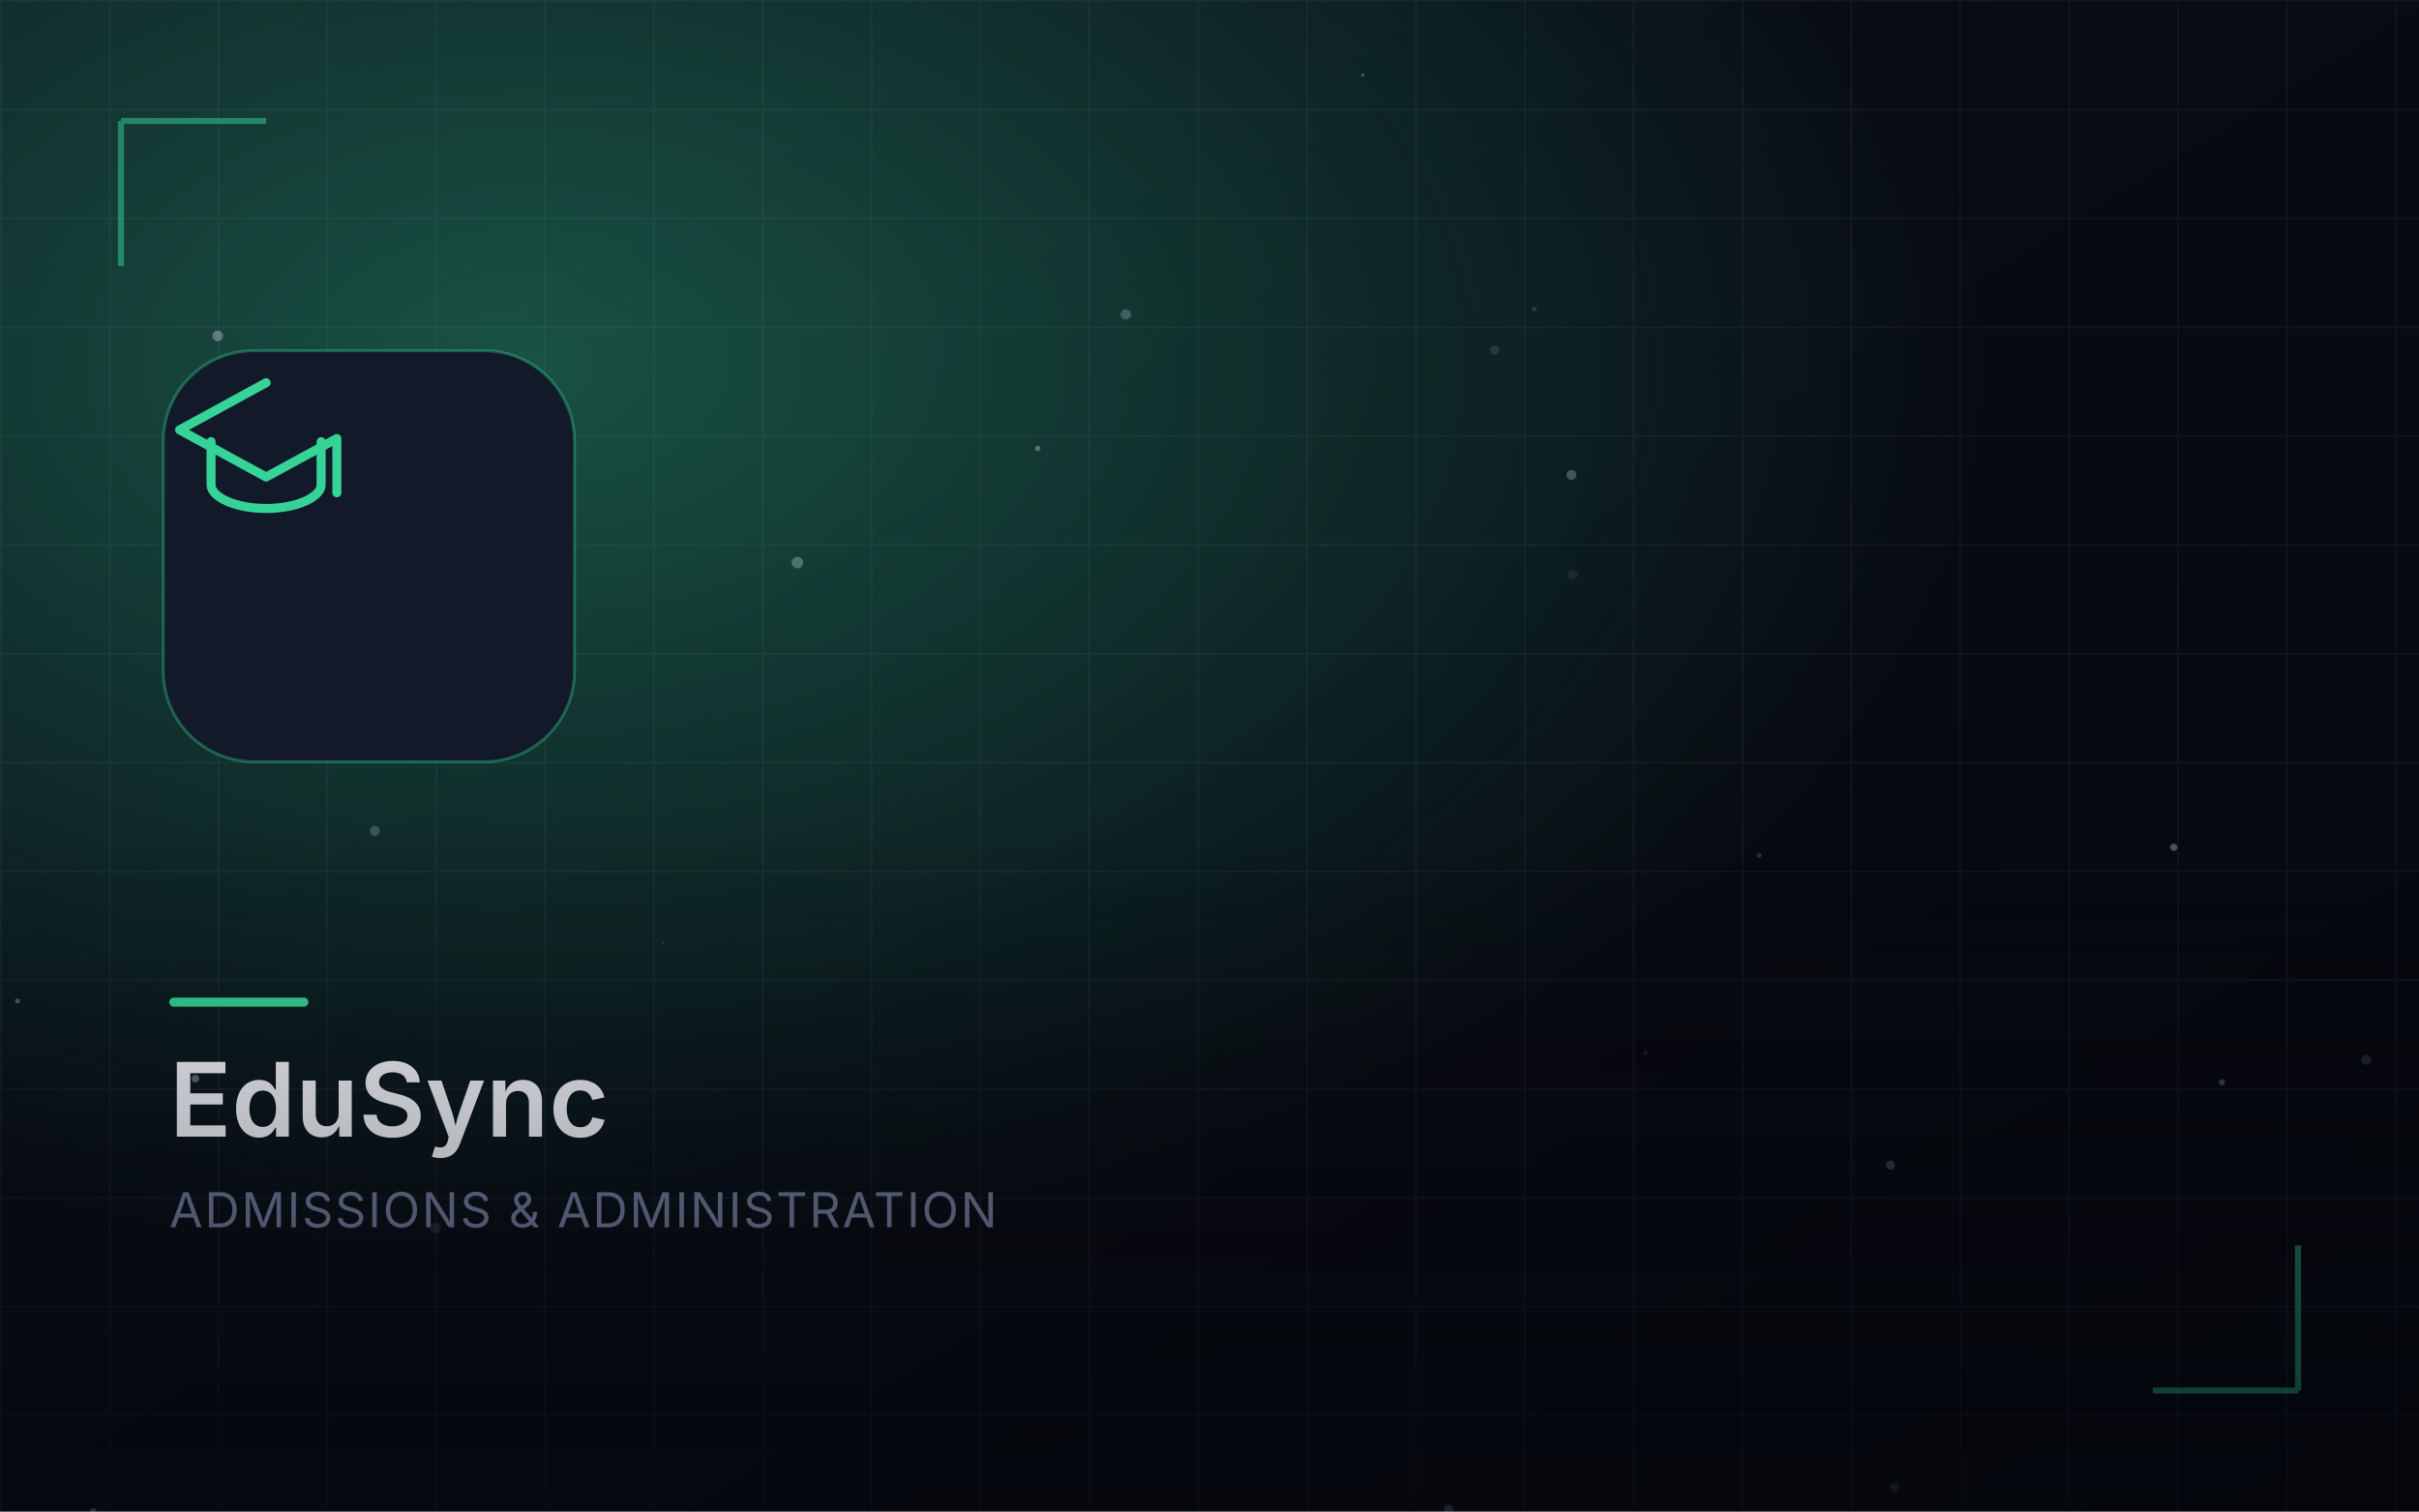
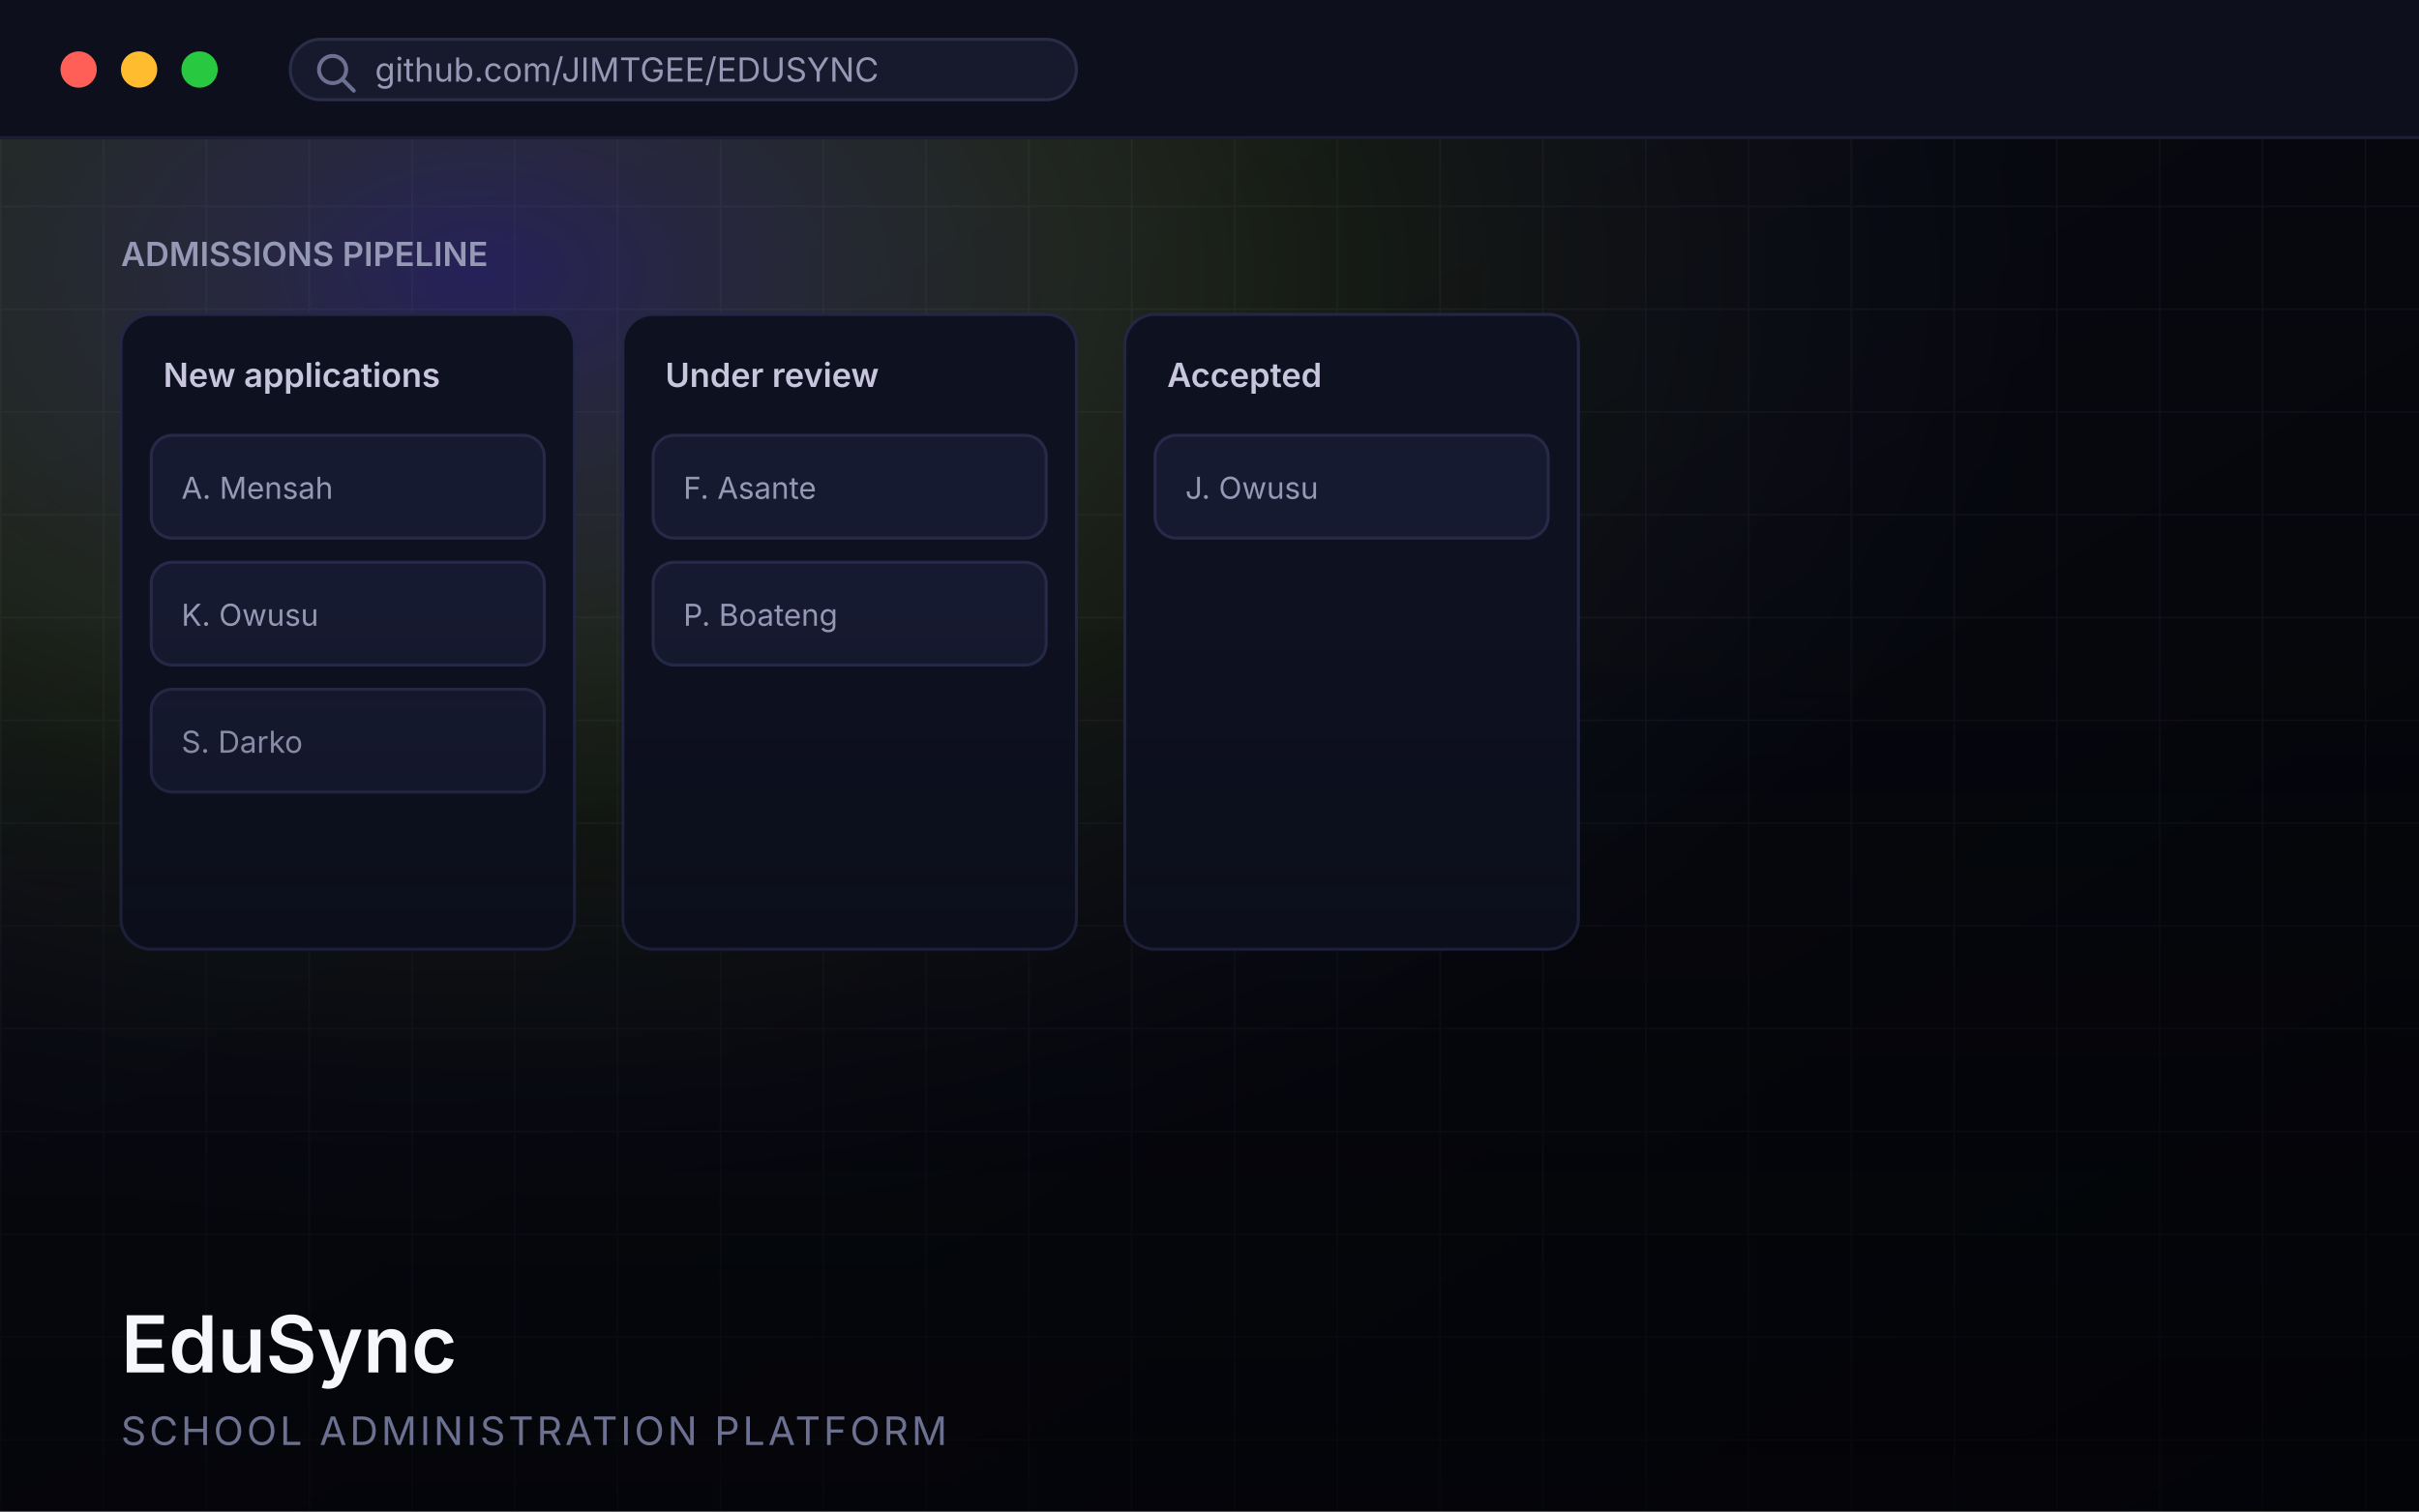
<svg xmlns="http://www.w3.org/2000/svg" viewBox="0 0 800 500" role="img" aria-label="EduSync">
  <defs>
    <linearGradient id="bg" x1="0" y1="0" x2="1" y2="1">
-       <stop offset="0%" stop-color="#0a0e18" />
-       <stop offset="100%" stop-color="#05070d" />
+       <stop offset="0%" stop-color="#0b0d16" />
+       <stop offset="100%" stop-color="#030408" />
    </linearGradient>
-     <radialGradient id="glow" cx="22%" cy="24%" r="60%">
-       <stop offset="0%" stop-color="#36d399" stop-opacity="0.35" />
-       <stop offset="100%" stop-color="#36d399" stop-opacity="0" />
+     <radialGradient id="glow" cx="20%" cy="18%" r="65%">
+       <stop offset="0%" stop-color="#6a52ff" stop-opacity="0.30" />
+       <stop offset="55%" stop-color="#caff3f" stop-opacity="0.07" />
+       <stop offset="100%" stop-color="#6a52ff" stop-opacity="0" />
    </radialGradient>
-     <pattern id="grid" width="36" height="36" patternUnits="userSpaceOnUse">
-       <path d="M 36 0 L 0 0 0 36" fill="none" stroke="#c9cfdf" stroke-width="1" opacity="0.06" />
+     <pattern id="grid" width="34" height="34" patternUnits="userSpaceOnUse">
+       <path d="M 34 0 L 0 0 0 34" fill="none" stroke="#c7c6dc" stroke-width="1" opacity="0.05" />
    </pattern>
    <linearGradient id="fade" x1="0" y1="0" x2="0" y2="1">
-       <stop offset="55%" stop-color="#05070d" stop-opacity="0" />
-       <stop offset="100%" stop-color="#05070d" stop-opacity="0.55" />
+       <stop offset="40%" stop-color="#030408" stop-opacity="0" />
+       <stop offset="100%" stop-color="#030408" stop-opacity="0.6" />
    </linearGradient>
  </defs>
  <rect width="800" height="500" fill="url(#bg)" />
  <rect width="800" height="500" fill="url(#grid)" />
  <rect width="800" height="500" fill="url(#glow)" />
-   <circle cx="734.8" cy="358.0" r="1.02" fill="#c9cfdf" opacity="0.29" />
-   <circle cx="479.1" cy="499.4" r="1.60" fill="#c9cfdf" opacity="0.28" />
-   <circle cx="519.7" cy="157.1" r="1.64" fill="#c9cfdf" opacity="0.31" />
-   <circle cx="782.6" cy="350.6" r="1.62" fill="#c9cfdf" opacity="0.14" />
-   <circle cx="494.3" cy="115.8" r="1.54" fill="#c9cfdf" opacity="0.13" />
-   <circle cx="64.6" cy="356.8" r="1.29" fill="#c9cfdf" opacity="0.43" />
-   <circle cx="263.7" cy="186.1" r="1.92" fill="#c9cfdf" opacity="0.35" />
-   <circle cx="507.4" cy="102.2" r="0.78" fill="#c9cfdf" opacity="0.16" />
-   <circle cx="167.9" cy="156.9" r="1.31" fill="#c9cfdf" opacity="0.18" />
-   <circle cx="718.9" cy="280.3" r="1.19" fill="#c9cfdf" opacity="0.37" />
-   <circle cx="343.2" cy="148.3" r="0.89" fill="#c9cfdf" opacity="0.39" />
-   <circle cx="219.3" cy="311.9" r="0.54" fill="#c9cfdf" opacity="0.12" />
-   <circle cx="520.1" cy="190.0" r="1.69" fill="#c9cfdf" opacity="0.08" />
-   <circle cx="544.2" cy="348.2" r="0.70" fill="#c9cfdf" opacity="0.11" />
-   <circle cx="5.8" cy="331.1" r="0.81" fill="#c9cfdf" opacity="0.36" />
-   <circle cx="59.6" cy="237.9" r="0.45" fill="#c9cfdf" opacity="0.38" />
-   <circle cx="143.9" cy="406.2" r="1.81" fill="#c9cfdf" opacity="0.12" />
-   <circle cx="372.3" cy="104.0" r="1.74" fill="#c9cfdf" opacity="0.26" />
-   <circle cx="626.6" cy="492.1" r="1.49" fill="#c9cfdf" opacity="0.16" />
-   <circle cx="137.1" cy="221.5" r="0.93" fill="#c9cfdf" opacity="0.26" />
-   <circle cx="450.7" cy="24.8" r="0.46" fill="#c9cfdf" opacity="0.39" />
-   <circle cx="124.0" cy="274.8" r="1.65" fill="#c9cfdf" opacity="0.24" />
-   <circle cx="625.2" cy="385.4" r="1.47" fill="#c9cfdf" opacity="0.23" />
-   <circle cx="30.8" cy="499.9" r="1.09" fill="#c9cfdf" opacity="0.39" />
-   <circle cx="581.8" cy="283.0" r="0.79" fill="#c9cfdf" opacity="0.18" />
-   <circle cx="72.0" cy="111.1" r="1.76" fill="#c9cfdf" opacity="0.41" />
-   <path d="M40 40 h48 M40 40 v48" stroke="#36d399" stroke-width="2" opacity="0.5" fill="none" />
-   <path d="M760 460 h-48 M760 460 v-48" stroke="#36d399" stroke-width="2" opacity="0.5" fill="none" />
-   <g transform="translate(88,150)">
-     <rect x="-34" y="-34" width="136" height="136" rx="30" fill="#121929" stroke="#36d399" stroke-opacity="0.35" />
-     <g transform="translate(0,0) scale(2.6)" stroke="#36d399" stroke-width="1.15" fill="none" stroke-linecap="round" stroke-linejoin="round" transform-origin="0 0">
-       <g transform="translate(-12,-12)">
-         <path d="M12 3 1 9l11 6 9-4.9V17" />
-         <path d="M5 10.5V16c0 1.5 3 3 7 3s7-1.5 7-3v-5.5" />
-       </g>
-     </g>
-   </g>
-   <rect x="56" y="330" width="46" height="3" rx="1.5" fill="#36d399" />
-   <text x="56" y="376" font-family="Space Grotesk, Inter, sans-serif" font-size="34" font-weight="600" fill="#f5f7fb">EduSync</text>
-   <text x="56" y="406" font-family="Inter, sans-serif" font-size="16" letter-spacing="0.04em" fill="#717c9b">ADMISSIONS &amp; ADMINISTRATION</text>
+   <rect x="0" y="0" width="800" height="46" fill="#0d0f1c" />
+   <rect x="0" y="45" width="800" height="1" fill="#1c1f33" />
+   <circle cx="26" cy="23" r="6" fill="#ff5f57" />
+   <circle cx="46" cy="23" r="6" fill="#febc2e" />
+   <circle cx="66" cy="23" r="6" fill="#28c840" />
+   <rect x="96" y="13" width="260" height="20" rx="10" fill="#171a2c" stroke="#2a2d47" stroke-width="1" />
+   <circle cx="110" cy="23" r="4.5" fill="none" stroke="#6c7191" stroke-width="1.3" />
+   <path d="M113.2 26.2 L117 30" stroke="#6c7191" stroke-width="1.3" stroke-linecap="round" />
+   <text x="124" y="27" font-family="Inter, sans-serif" font-size="11" fill="#9599b5">github.com/JIMTGEE/EDUSYNC</text>
+   <text x="40" y="88" font-family="Inter, sans-serif" font-size="11" font-weight="600" fill="#9599b5">ADMISSIONS PIPELINE</text>
+   <rect x="40" y="104" width="150" height="210" rx="10" fill="#0e1120" stroke="#232745" />
+   <text x="54" y="128" font-family="Inter, sans-serif" font-size="11" font-weight="600" fill="#c7c6dc">New applications</text>
+   <rect x="50" y="144" width="130" height="34" rx="7" fill="#161a30" stroke="#262a48" />
+   <text x="60" y="165" font-family="Inter, sans-serif" font-size="10" fill="#9599b5">A. Mensah</text>
+   <rect x="50" y="186" width="130" height="34" rx="7" fill="#161a30" stroke="#262a48" />
+   <text x="60" y="207" font-family="Inter, sans-serif" font-size="10" fill="#9599b5">K. Owusu</text>
+   <rect x="50" y="228" width="130" height="34" rx="7" fill="#161a30" stroke="#262a48" />
+   <text x="60" y="249" font-family="Inter, sans-serif" font-size="10" fill="#9599b5">S. Darko</text>
+   <rect x="206" y="104" width="150" height="210" rx="10" fill="#0e1120" stroke="#232745" />
+   <text x="220" y="128" font-family="Inter, sans-serif" font-size="11" font-weight="600" fill="#c7c6dc">Under review</text>
+   <rect x="216" y="144" width="130" height="34" rx="7" fill="#161a30" stroke="#262a48" />
+   <text x="226" y="165" font-family="Inter, sans-serif" font-size="10" fill="#9599b5">F. Asante</text>
+   <rect x="216" y="186" width="130" height="34" rx="7" fill="#161a30" stroke="#262a48" />
+   <text x="226" y="207" font-family="Inter, sans-serif" font-size="10" fill="#9599b5">P. Boateng</text>
+   <rect x="372" y="104" width="150" height="210" rx="10" fill="#0e1120" stroke="#232745" />
+   <text x="386" y="128" font-family="Inter, sans-serif" font-size="11" font-weight="600" fill="#c7c6dc">Accepted</text>
+   <rect x="382" y="144" width="130" height="34" rx="7" fill="#161a30" stroke="#262a48" />
+   <text x="392" y="165" font-family="Inter, sans-serif" font-size="10" fill="#9599b5">J. Owusu</text>
  <rect width="800" height="500" fill="url(#fade)" />
+   <text x="40" y="454" font-family="Space Grotesk, Inter, sans-serif" font-size="26" font-weight="600" fill="#f5f7fb">EduSync</text>
+   <text x="40" y="478" font-family="Inter, sans-serif" font-size="13" letter-spacing="0.08em" fill="#6c7191">SCHOOL ADMINISTRATION PLATFORM</text>
</svg>
